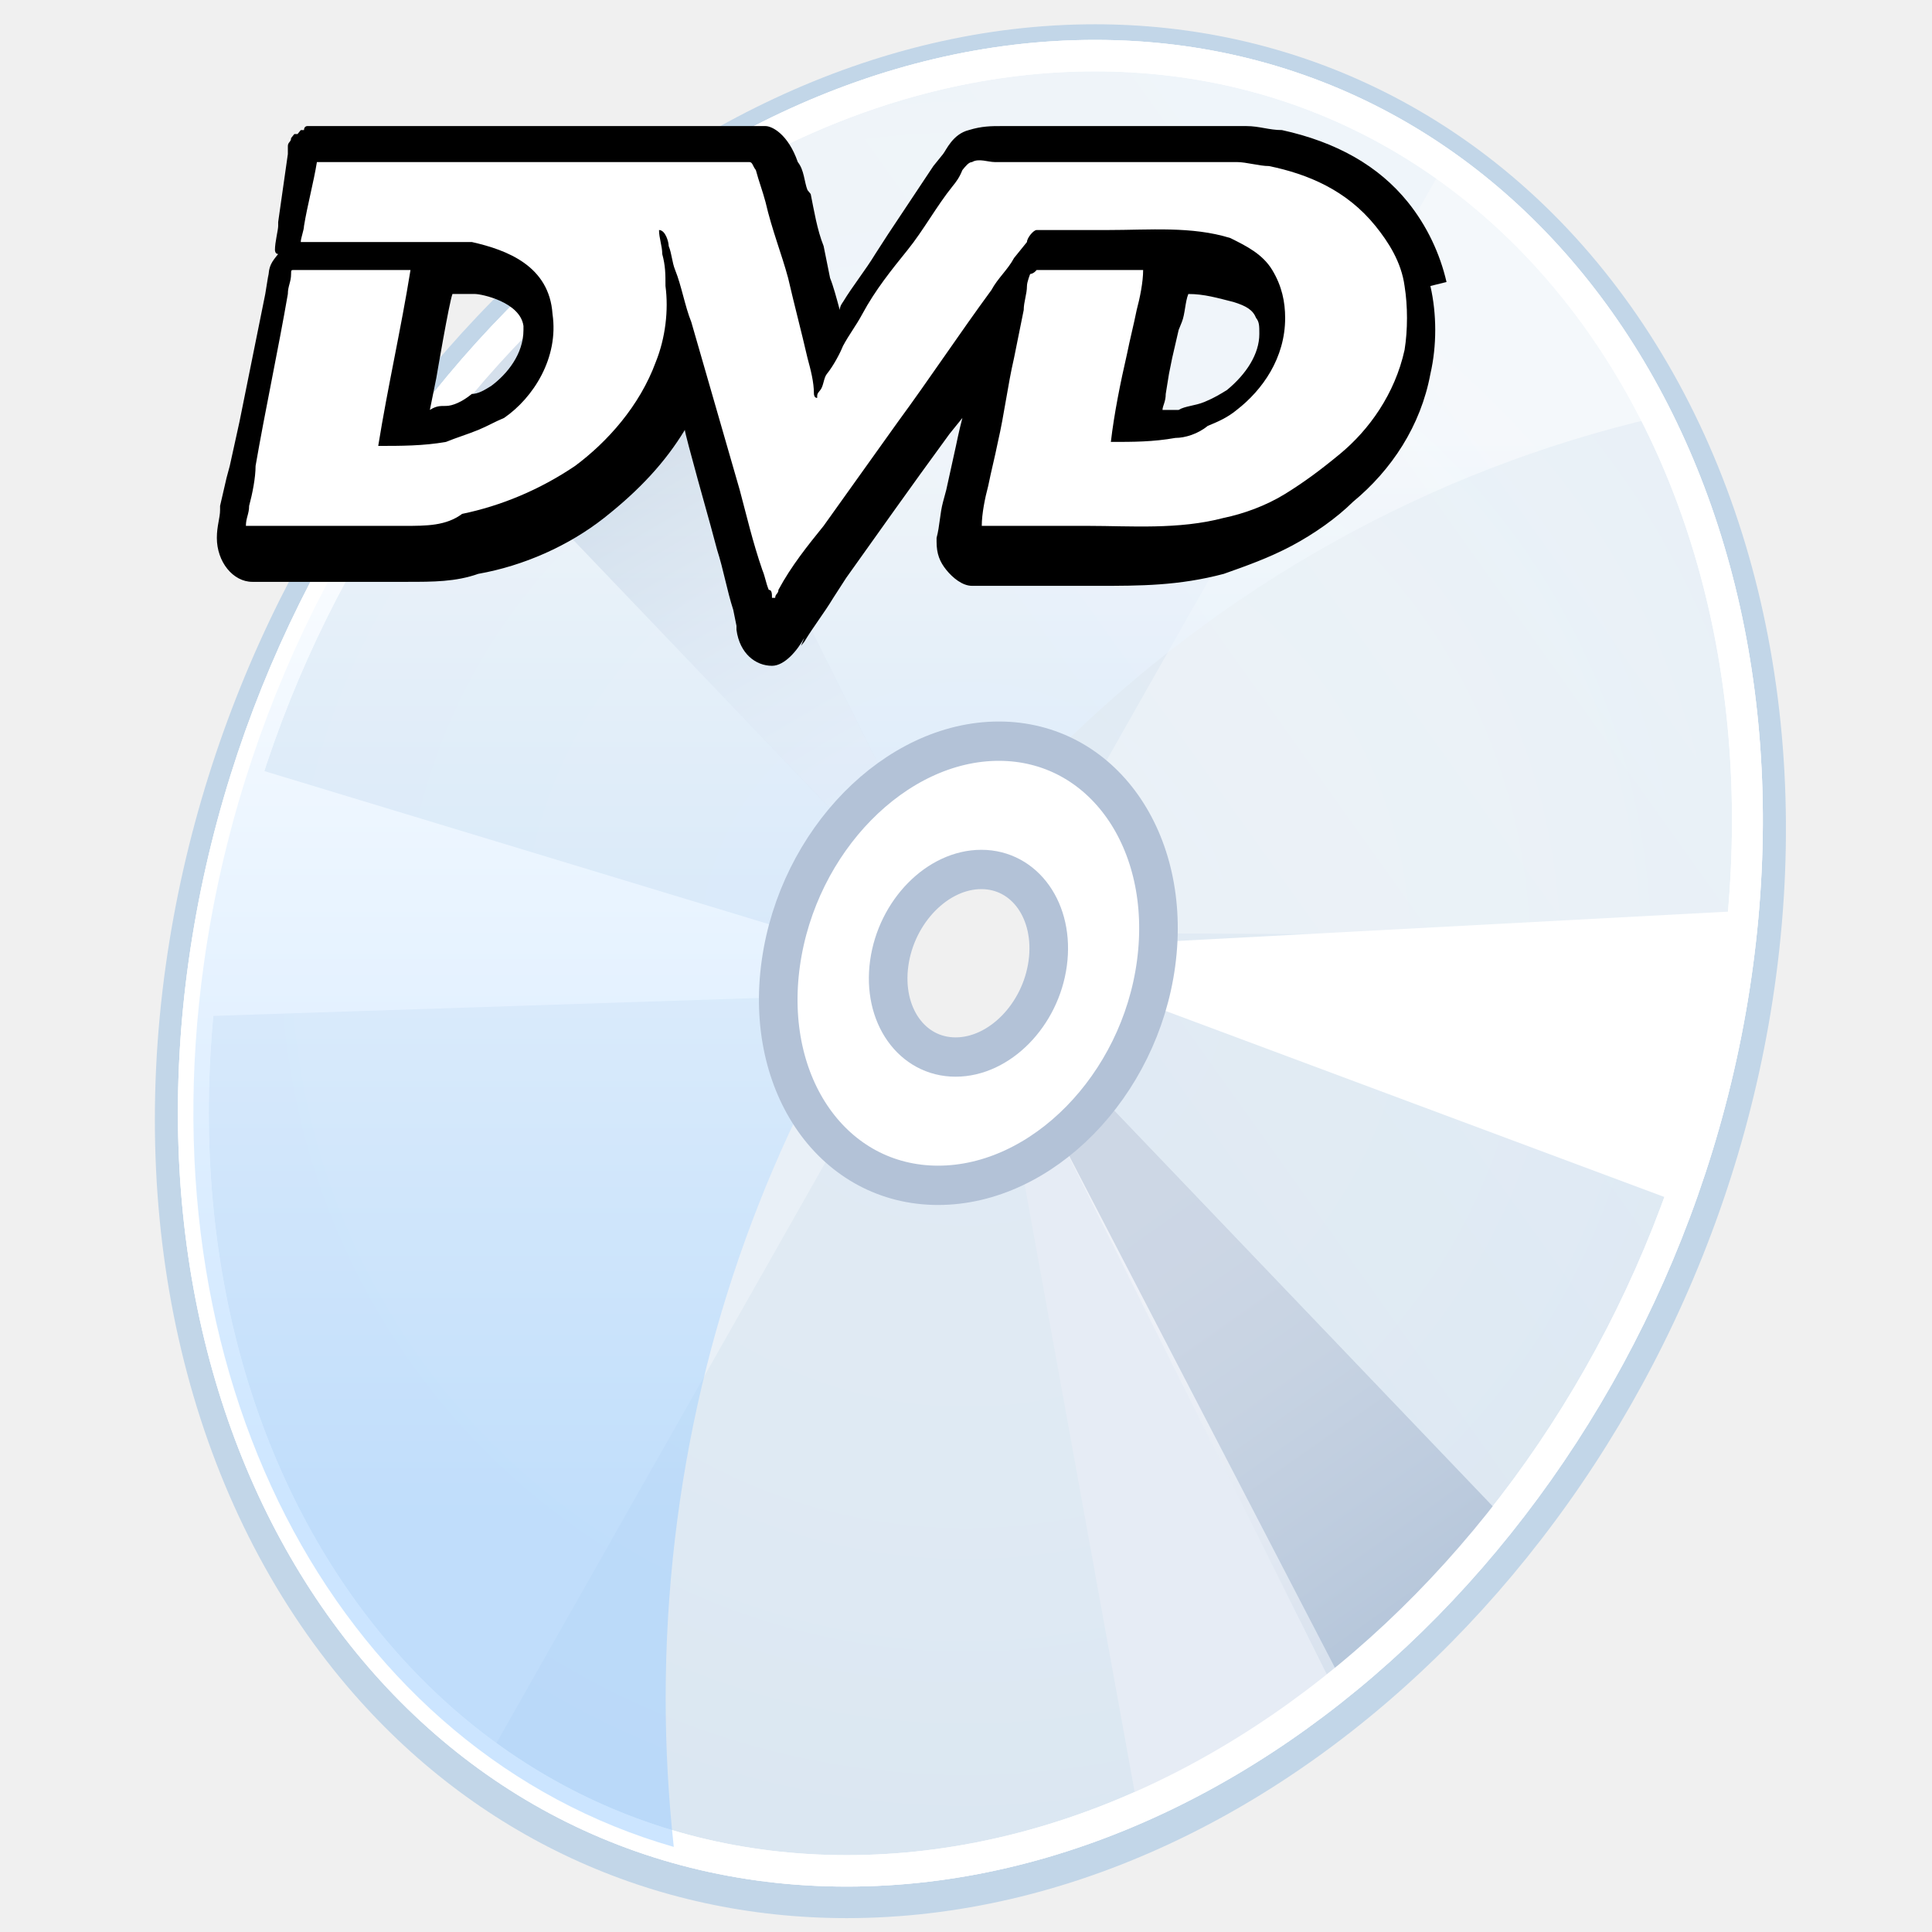
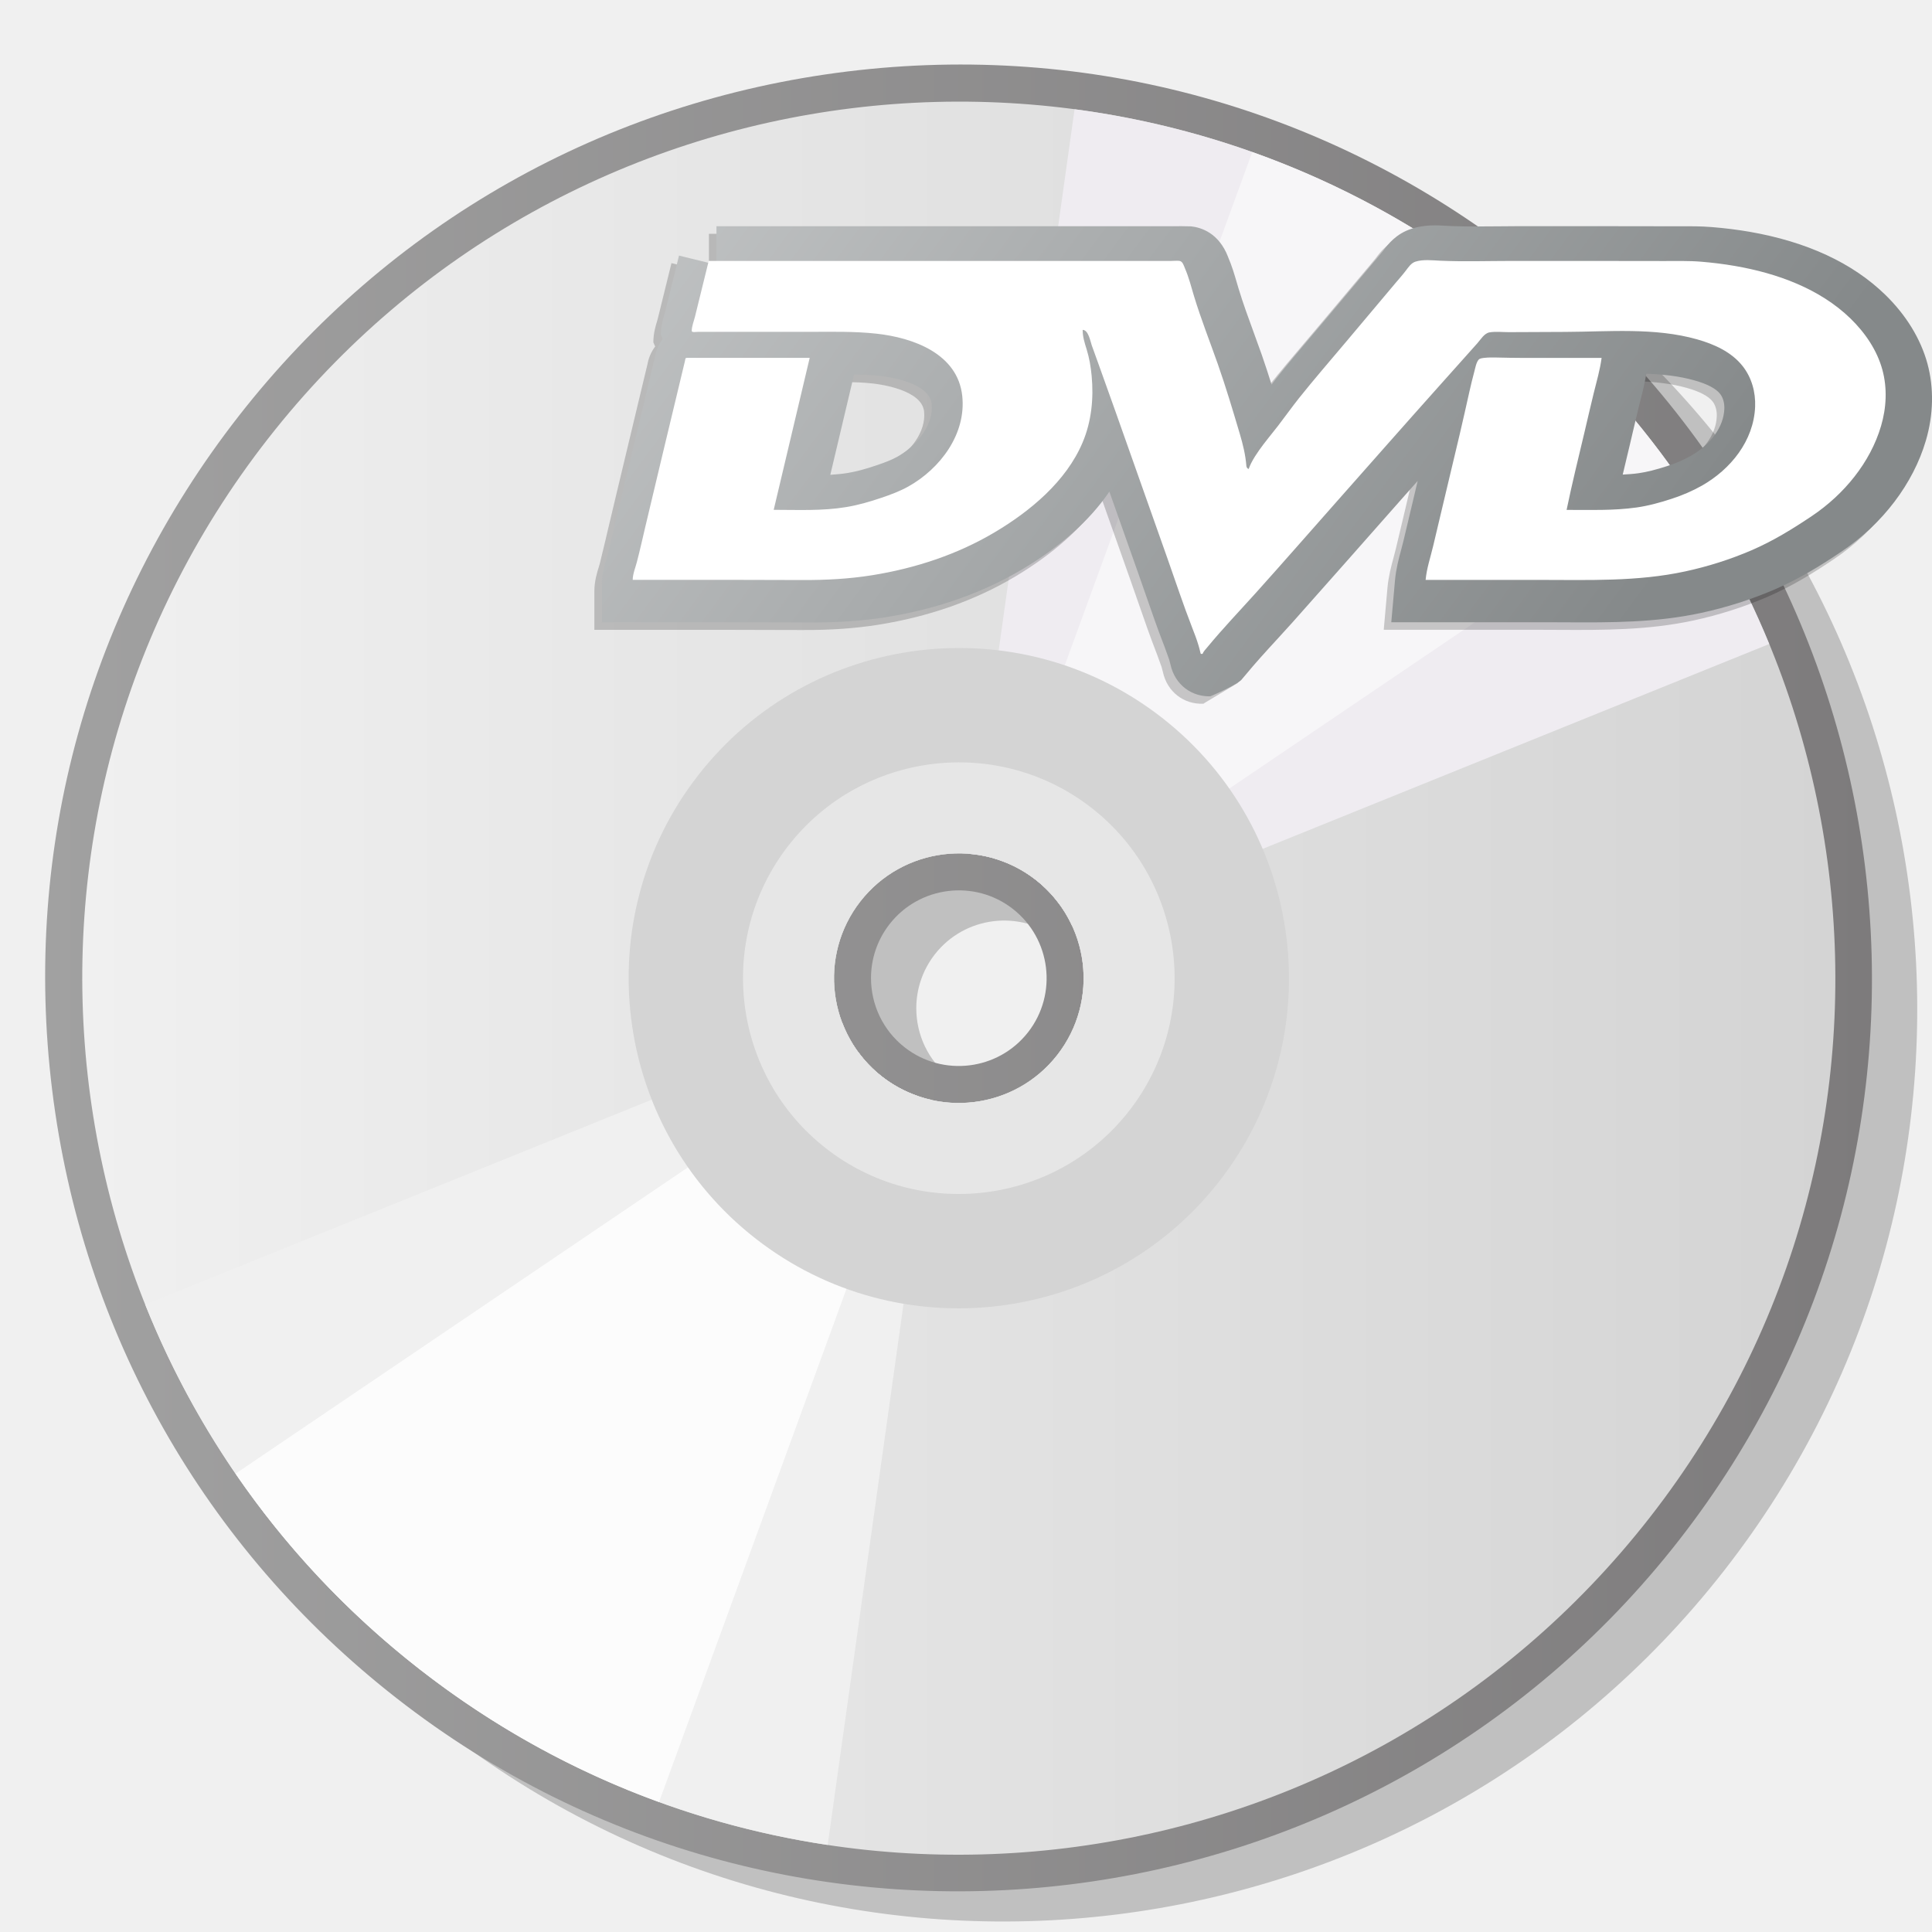
- <svg xmlns="http://www.w3.org/2000/svg" width="48pt" height="48pt" viewBox="0 0 211.043 240.875" style="overflow:visible;enable-background:new 0 0 211.043 240.875" xml:space="preserve" id="svg182">
-   <defs id="defs270" />
-   <g id="Layer_1" style="stroke:#000000;" transform="matrix(0.962348,0,0,0.980252,4.54071,3.02704)">
-     <path style="fill:#C2D6E8;stroke:none;" d="M1.253,119.732c-5.032,35.218,3.563,68.651,23.579,91.731    c16.449,18.968,39.41,29.412,64.65,29.412c57.424,0,111.432-53.727,120.394-119.766c4.802-35.375-4.009-68.902-24.17-91.984    C169.301,10.344,146.549,0,121.641,0C64.69,0,10.686,53.712,1.253,119.732z M109.497,97.194c4.36,0,8.178,1.735,11.037,5.017    c3.736,4.29,5.336,10.684,4.387,17.541c-1.826,13.196-12.274,23.931-23.291,23.931c-4.38,0-8.207-1.74-11.069-5.031    c-3.728-4.286-5.314-10.672-4.355-17.521C88.054,107.933,98.503,97.194,109.497,97.194z" id="path184" />
-     <linearGradient id="XMLID_1_" gradientUnits="userSpaceOnUse" x1="-91.489" y1="415.959" x2="14.592" y2="492.985" gradientTransform="matrix(1 0 0 -1 191.5186 539.5186)">
-       <stop offset="0" style="stop-color:#C2D6E8" id="stop186" />
-       <stop offset="1" style="stop-color:#CCDEED" id="stop187" />
+ <svg xmlns="http://www.w3.org/2000/svg" width="48pt" height="48pt" viewBox="0 0 256 256" overflow="visible" enable-background="new 0 0 256 256" xml:space="preserve" id="svg153">
+   <defs id="defs189" />
+   <g id="Layer_1" stroke="#000000">
+     <path opacity="0.2" stroke="none" d="M118.256,13.475c-32.09,3.951-60.721,20.163-80.619,45.648    C17.74,84.608,8.958,116.315,12.908,148.405c3.951,32.091,20.162,60.721,45.646,80.618    c52.61,41.075,128.828,31.692,169.903-20.916c41.074-52.61,31.69-128.829-20.919-169.904    C182.054,18.306,150.347,9.524,118.256,13.475z M121.412,133.602c0-2.504,0.803-5.027,2.46-7.15    c3.951-5.06,11.28-5.963,16.339-2.014c5.059,3.95,5.962,11.282,2.011,16.341c-3.949,5.058-11.278,5.959-16.338,2.009    C122.948,140.496,121.412,137.066,121.412,133.602z" id="path155" />
+     <linearGradient id="XMLID_1_" gradientUnits="userSpaceOnUse" x1="6.021" y1="129.577" x2="247.999" y2="129.577">
+       <stop offset="0" style="stop-color:#A1A1A1" id="stop157" />
+       <stop offset="1" style="stop-color:#7D7B7C" id="stop158" />
    </linearGradient>
-     <path style="fill:url(#XMLID_1_);stroke:#FFFFFF;stroke-width:4;" d="M121.641,3.987c-54.646,0-106.329,51.684-115.438,115.438    c-9.108,63.753,28.178,115.438,83.279,115.438c55.103,0,106.786-51.685,115.438-115.438C213.575,55.67,176.29,3.987,121.641,3.987     M101.629,147.668c-13.44,0-22.563-12.645-20.377-28.246c2.187-15.598,14.831-28.244,28.244-28.244    c13.414,0,22.536,12.646,20.377,28.244C127.714,135.025,115.069,147.668,101.629,147.668z" id="path191" />
-     <radialGradient id="XMLID_2_" cx="-86.579" cy="421.302" r="197.001" fx="-86.579" fy="421.302" gradientTransform="matrix(1 0 0 -1 191.5186 539.5186)" gradientUnits="userSpaceOnUse">
-       <stop offset="0" style="stop-color:#FFFFFF" id="stop193" />
-       <stop offset="0.351" style="stop-color:#FCFDFE" id="stop194" />
-       <stop offset="0.59" style="stop-color:#F3F7FB" id="stop195" />
-       <stop offset="0.795" style="stop-color:#E4EEF5" id="stop196" />
-       <stop offset="0.981" style="stop-color:#CFE0EE" id="stop197" />
-       <stop offset="1" style="stop-color:#CCDEED" id="stop198" />
-     </radialGradient>
-     <path style="opacity:0.5;fill:url(#XMLID_2_);stroke:#FFFFFF;stroke-width:4;" d="M121.641,3.987    c-54.646,0-106.329,51.684-115.438,115.438c-9.108,63.753,28.178,115.438,83.279,115.438c55.103,0,106.786-51.685,115.438-115.438    C213.575,55.67,176.29,3.987,121.641,3.987 M101.629,147.668c-13.44,0-22.563-12.645-20.377-28.246    c2.187-15.598,14.831-28.244,28.244-28.244c13.414,0,22.536,12.646,20.377,28.244    C127.714,135.025,115.069,147.668,101.629,147.668z" id="path210" />
-     <path style="opacity:0.5;fill:#B3C2D7;stroke:none;" d="M37.927,49.028l21.622-21.959L94.347,95.65l-5.068,6.081L37.927,49.028z" id="path211" />
-     <g id="g212">
-       <linearGradient id="XMLID_3_" gradientUnits="userSpaceOnUse" x1="-104.103" y1="434.582" x2="-132.82" y2="484.245" gradientTransform="matrix(1 0 0 -1 191.5186 539.5186)">
-         <stop offset="0" style="stop-color:#FFFFFF" id="stop214" />
-         <stop offset="0.162" style="stop-color:#FAFBFD" id="stop215" />
-         <stop offset="0.359" style="stop-color:#EBF1F6" id="stop216" />
-         <stop offset="0.574" style="stop-color:#D2DFEB" id="stop217" />
-         <stop offset="0.8" style="stop-color:#B1C7DC" id="stop218" />
-         <stop offset="1" style="stop-color:#8CADCB" id="stop219" />
+     <path fill="url(#XMLID_1_)" stroke="none" d="M112.256,9.475c-32.09,3.951-60.721,20.163-80.619,45.648    C11.74,80.608,2.958,112.315,6.908,144.405c3.951,32.091,20.162,60.721,45.646,80.618c52.61,41.075,128.828,31.692,169.903-20.916    c41.074-52.61,31.69-128.829-20.919-169.904C176.054,14.306,144.347,5.524,112.256,9.475z M115.412,129.602    c0-2.504,0.803-5.027,2.46-7.15c3.951-5.06,11.28-5.963,16.339-2.014c5.059,3.95,5.962,11.282,2.011,16.341    c-3.949,5.058-11.278,5.959-16.338,2.009C116.948,136.496,115.412,133.066,115.412,129.602z" id="path162" />
+     <linearGradient id="XMLID_2_" gradientUnits="userSpaceOnUse" x1="10.942" y1="129.613" x2="243.151" y2="129.613">
+       <stop offset="0" style="stop-color:#F0F0F0" id="stop164" />
+       <stop offset="1" style="stop-color:#D4D4D4" id="stop165" />
+     </linearGradient>
+     <path fill="url(#XMLID_2_)" stroke="none" d="M35.503,58.141C-3.971,108.7,5.015,181.685,55.573,221.158    c50.56,39.475,123.545,30.489,163.02-20.069c39.474-50.561,30.487-123.545-20.072-163.02    C147.962-1.405,74.978,7.582,35.503,58.141z M140.088,139.797c-5.614,7.19-16.032,8.471-23.222,2.857    c-7.19-5.614-8.473-16.03-2.859-23.221c5.613-7.19,16.031-8.475,23.222-2.861C144.418,122.186,145.702,132.606,140.088,139.797z" id="path169" />
+     <path fill="#EFECF1" stroke="none" d="M198.521,38.069c-16.902-13.197-36.312-20.969-56.136-23.591l-5.938,42.36l-7.897,56.318    c3.063,0.274,6.081,1.389,8.679,3.417c2.15,1.679,3.761,3.793,4.828,6.117l51.868-20.976l40.509-16.38    C227.022,67.314,214.976,50.916,198.521,38.069z" id="path170" />
+     <path opacity="0.5" fill="#FFFFFF" stroke="none" adobe-blending-mode="overlay" d="M222.84,63.896    c-6.567-9.566-14.687-18.307-24.319-25.827c-10.115-7.898-21.13-13.851-32.593-17.923c-9.541,26.121-18.214,49.866-18.214,49.866    s-7.361,20.153-15.98,43.75c1.938,0.571,3.808,1.494,5.495,2.811c1.203,0.94,2.228,2.025,3.095,3.196    C165.126,102.975,199.999,79.362,222.84,63.896z" id="path171" />
+     <path fill="#F0F0F0" stroke="none" d="M123.511,145.755c-2.351-0.512-4.626-1.525-6.645-3.101    c-2.466-1.926-4.219-4.422-5.255-7.152l-53.463,21.621l-38.906,15.733c7.371,18.427,19.562,35.209,36.331,48.302    c16.323,12.744,34.985,20.431,54.101,23.304L115.626,202L123.511,145.755z" id="path172" />
+     <path opacity="0.82" fill="#FFFFFF" stroke="none" d="M116.866,142.654c-1.225-0.956-2.263-2.06-3.14-3.254    c-21.1,14.288-39.265,26.588-39.265,26.588s-20.502,13.882-43.248,29.283c6.574,9.59,14.707,18.35,24.359,25.887    c9.868,7.704,20.594,13.555,31.754,17.618c9.647-26.411,24.077-65.919,34.182-93.586    C119.875,144.612,118.305,143.777,116.866,142.654z" id="path173" />
+     <path fill="#D4D4D4" stroke="none" d="M92.549,102.68c-14.85,19.021-11.457,46.581,7.563,61.431    c19.023,14.852,46.583,11.459,61.433-7.562c14.853-19.022,11.459-46.582-7.563-61.435    C134.961,80.265,107.401,83.658,92.549,102.68z M140.088,139.797c-5.614,7.19-16.032,8.471-23.222,2.857    c-7.19-5.614-8.473-16.03-2.859-23.221c5.613-7.19,16.031-8.475,23.222-2.861C144.418,122.186,145.702,132.606,140.088,139.797z" id="path174" />
+     <path fill="#E6E6E6" stroke="none" d="M104.499,112.01c-9.708,12.433-7.489,30.445,4.943,40.152    c12.435,9.708,30.447,7.491,40.154-4.942c9.708-12.435,7.491-30.446-4.944-40.155C132.219,97.358,114.207,99.576,104.499,112.01z     M140.088,139.797c-5.614,7.19-16.032,8.471-23.222,2.857c-7.19-5.614-8.473-16.03-2.859-23.221    c5.613-7.19,16.031-8.475,23.222-2.861C144.418,122.186,145.702,132.606,140.088,139.797z" id="path175" />
+   </g>
+   <g id="Layer_2" stroke="#000000">
+     <path opacity="0.5" fill="none" stroke="none" adobe-blending-mode="overlay" d="M256,256H0V0h256V256z" id="path177" />
+     <path opacity="0.2" stroke="none" d="M254.395,49.174c-0.894-3.275-2.824-6.429-5.59-9.119    c-4.339-4.217-10.386-7.022-17.986-8.342c-1.576-0.27-3.254-0.483-4.984-0.621c-1.486-0.122-2.894-0.114-4.254-0.11l-1.1,0.003    l-10.082-0.015H200.33l-2.942,0.022c-2.177,0.022-4.237,0.043-6.273-0.044l-0.483-0.027c-1.187-0.075-2.815-0.17-4.56,0.376    l-0.008,0.008c-2.091,0.653-3.192,2.132-3.727,2.843c0,0-0.079,0.102-0.079,0.105l-0.81,0.978l-0.421,0.496l-6.499,7.728    l-1.784,2.108c-1.523,1.793-3.098,3.646-4.615,5.553c0,0-0.344,0.446-0.64,0.836c-0.414-1.306-0.833-2.615-1.292-3.925    l-1.037-2.875c-0.745-2.035-1.448-3.957-2.037-5.899l-0.237-0.802c-0.304-1.037-0.646-2.215-1.167-3.417l0.021,0.046l-0.021-0.058    c-1.234-3.183-3.595-3.889-4.897-4.028l-1.509-0.027l-0.174,0.01c-0.01,0-61.204,0-61.204,0s0,2.225,0,4.598    c-0.341,0-0.683,0-1.024,0l-0.003-0.01c-0.021,0.084-0.042,0.168-0.062,0.253c-2.069-0.508-3.873-0.952-3.873-0.952l-1.821,7.39    l-0.083,0.291c-0.198,0.651-0.496,1.635-0.496,2.816c0,0,0.182,0.415,0.242,0.551c-0.539,0.712-0.913,1.569-1.052,2.54    l0.061-0.318l-0.521,2.161l-3.537,14.787l-1.185,4.984l-0.358,1.525l-0.76,3.145l-0.125,0.41c-0.23,0.748-0.581,1.878-0.581,3.201    v5.108h17.659l8.595,0.022l1.338,0.002c3.726,0.016,7.019-0.216,10.069-0.705c6.686-1.068,12.746-3.202,18.02-6.332    c5.097-3.03,8.964-6.483,11.559-10.301c0.067,0.184,3.853,10.893,3.853,10.893l0.969,2.774c0.765,2.202,1.552,4.479,2.425,6.723    l0.049,0.122l0.632,1.75l0.163,0.627c0.562,2.617,2.738,4.313,5.353,4.217l4.513-2.713c1.37-1.666,2.832-3.265,4.384-4.953    c0,0,1.941-2.137,1.944-2.137l6.988-7.881l3.689-4.178l4.196-4.75c0,0,0.698-0.783,1.694-1.906    c-0.367,1.557-0.717,3.034-0.717,3.034l-1.164,4.898l-0.299,1.161c-0.324,1.193-0.684,2.544-0.823,4.063l-0.493,5.564h20.688    l2.541,0.01c5.795,0.029,11.786,0.059,17.833-1.248c3.346-0.724,6.618-1.768,9.719-3.098c3.438-1.479,6.427-3.376,8.896-5.043    c5.429-3.646,9.492-9.001,11.158-14.69C255.202,55.936,255.271,52.402,254.395,49.174z M117.892,61.523    c-0.748,0.42-1.629,0.754-2.726,1.125c-1.521,0.518-2.745,0.844-3.851,1.025c-0.738,0.122-1.509,0.188-2.294,0.239    c0.412-1.737,0.882-3.727,0.882-3.727s2.047-8.662,2.265-9.566c1.163,0.024,2.309,0.068,3.417,0.187    c1.092,0.119,6.557,0.854,6.863,3.717c0.017,0.165,0.024,0.33,0.024,0.499C122.473,57.725,120.164,60.255,117.892,61.523z     M216.149,63.699c-0.69,0.101-1.409,0.146-2.129,0.188c0.132-0.562,0.261-1.127,0.397-1.679l0.541-2.264l0.401-1.717l0.789-3.322    l0.269-1.075c0.262-1,0.523-2.13,0.73-3.311c2.231,0.082,4.37,0.317,6.366,0.881c1.708,0.481,2.854,1.083,3.406,1.787    c0.369,0.466,0.565,1.114,0.565,1.84c0,0.054,0,0.109-0.003,0.165c-0.095,2.372-1.775,4.705-4.488,6.239    c-0.892,0.506-1.915,0.948-3.04,1.314C218.479,63.232,217.195,63.553,216.149,63.699z M159.676,93.252    c-0.08,0.006-0.156-0.006-0.235-0.002l-0.051,0.012L159.676,93.252z" id="path178" />
+     <g id="g179">
+       <linearGradient id="XMLID_3_" gradientUnits="userSpaceOnUse" x1="-150.195" y1="610.84" x2="-16.3" y2="511.731" gradientTransform="matrix(1 0 0 -1 224.5 604.5)">
+         <stop offset="0" style="stop-color:#CDCFD0" id="stop181" />
+         <stop offset="1" style="stop-color:#85898A" id="stop182" />
      </linearGradient>
-       <path style="opacity:0.5;fill:url(#XMLID_3_);stroke:none;" d="M37.927,49.028l21.622-21.959L94.347,95.65l-5.068,6.081     L37.927,49.028z" id="path231" />
+       <path fill="url(#XMLID_3_)" stroke="none" d="M187.063,30.305c-2.091,0.653-3.192,2.132-3.727,2.843c0,0-0.079,0.102-0.079,0.105     l-0.81,0.978l-0.421,0.496l-6.499,7.728l-1.784,2.108c-1.523,1.793-3.098,3.646-4.615,5.553c0,0-0.344,0.446-0.64,0.836     c-0.414-1.306-0.833-2.615-1.292-3.925l-1.037-2.875c-0.745-2.035-1.448-3.957-2.037-5.899l-0.237-0.802     c-0.304-1.037-0.646-2.215-1.167-3.417l0.021,0.046l-0.021-0.058c-1.234-3.183-3.595-3.889-4.897-4.028l-1.509-0.027l-0.174,0.01     c-0.01,0-61.204,0-61.204,0s0,2.554,0,5.108c-2.482-0.609-4.961-1.219-4.961-1.219l-1.821,7.39l-0.083,0.291     c-0.198,0.651-0.496,1.635-0.496,2.816c0,0,0.182,0.415,0.242,0.551c-0.539,0.712-0.913,1.569-1.052,2.54l0.061-0.318     l-0.521,2.161l-3.537,14.787l-1.185,4.984l-0.358,1.525l-0.76,3.145l-0.125,0.41c-0.23,0.748-0.581,1.878-0.581,3.201v5.108     h17.659l8.595,0.022l1.338,0.002c3.726,0.016,7.019-0.216,10.069-0.705c6.686-1.068,12.746-3.202,18.02-6.332     c5.097-3.03,8.964-6.483,11.559-10.301c0.067,0.184,3.853,10.893,3.853,10.893l0.969,2.774c0.765,2.202,1.552,4.479,2.425,6.723     l0.049,0.122l0.632,1.75l0.163,0.627c0.578,2.697,2.867,4.432,5.588,4.219l-0.286,0.01c0,0,3.832-1.619,4.237-2.344l0.326-0.381     c1.37-1.666,2.832-3.265,4.384-4.953c0,0,1.941-2.137,1.944-2.137l6.988-7.881l3.689-4.178l4.196-4.75     c0,0,0.698-0.783,1.694-1.906c-0.367,1.556-0.717,3.034-0.717,3.034l-1.164,4.898l-0.299,1.161     c-0.324,1.193-0.684,2.544-0.823,4.063l-0.493,5.564h20.688l2.541,0.01c5.795,0.029,11.786,0.059,17.833-1.248     c3.346-0.724,6.618-1.768,9.719-3.098c3.438-1.479,6.427-3.376,8.896-5.043c5.429-3.646,9.492-9.001,11.158-14.69     c1.014-3.448,1.082-6.981,0.206-10.21c-0.894-3.275-2.824-6.429-5.59-9.119c-4.339-4.217-10.386-7.022-17.986-8.342     c-1.576-0.27-3.254-0.483-4.984-0.621c-1.486-0.122-2.894-0.114-4.254-0.11l-1.1,0.003l-10.082-0.015H201.33l-2.942,0.022     c-2.177,0.022-4.237,0.043-6.273-0.044l-0.483-0.027c-1.187-0.075-2.815-0.17-4.56,0.376L187.063,30.305z M98.784,53.048     c0,0,1.73,0,3.068,0c-0.418,1.775-3.278,13.854-3.278,13.854s-0.932,4.021-1.238,5.343c-0.09,0-3.122,0-6.005,0     c0.094-0.398,0.188-0.803,0.188-0.803l1.189-4.987c0,0,2.333-9.761,3.207-13.407C97.303,53.048,98.784,53.048,98.784,53.048z      M110.904,59.187c0,0,2.047-8.662,2.265-9.566c1.163,0.024,2.309,0.068,3.417,0.187c1.092,0.119,6.557,0.854,6.863,3.717     c0.017,0.165,0.024,0.33,0.024,0.499c0,2.702-2.309,5.232-4.581,6.5c-0.748,0.42-1.629,0.755-2.726,1.126     c-1.521,0.517-2.745,0.843-3.851,1.024c-0.738,0.123-1.509,0.189-2.294,0.24C110.433,61.176,110.904,59.187,110.904,59.187z      M135.803,40.196c0,0,2.537,0,3.575,0c0,1.345,0,4.031,0,4.031c0,1.668,0.407,2.989,0.748,4.089     c0.227,0.724,0.374,1.514,0.462,2.487c0.055,0.537,0.078,1.067,0.078,1.58c0,1.767-0.295,3.362-0.887,4.766     c-1.409,3.344-4.717,6.63-9.566,9.512c-2.294,1.365-4.82,2.467-7.516,3.348c0.397-0.188,0.787-0.345,1.187-0.569     c6.088-3.411,9.807-9.335,9.807-15.425c0-0.523-0.028-1.051-0.081-1.576c-0.657-6.133-5.296-10.561-12.624-12.242     C127.835,40.196,135.803,40.196,135.803,40.196z M172.043,63.106l1.415-1.838l0.945-1.2l1.187-1.575l1.533-2.017     c1.416-1.775,2.936-3.567,4.408-5.301l1.818-2.148l6.489-7.721l0.367-0.425c0,0,0.315-0.388,0.626-0.764     c0.058,0.001,0.823,0.048,0.823,0.048c1.306,0.056,2.604,0.072,3.89,0.072c-1.255,0.708-2.048,1.696-2.458,2.214     c0,0-0.113,0.139-0.12,0.149c-0.03,0.034-5.147,5.754-5.147,5.754l-9.336,10.523l-4.188,4.737l-3.707,4.203l-6.913,7.797     c0,0-1.118,1.224-1.561,1.714c-0.215-0.619-0.433-1.223-0.65-1.856l-0.993-2.84l-6.817-19.265l-1.483-4.156     c0,0-1.599-4.456-1.649-4.594c-0.01-0.038-0.03-0.112-0.03-0.112c-0.633-2.221-1.643-3.527-2.703-4.309c3.022,0,5.087,0,6.247,0     c0.01,0.041,0.302,1.027,0.302,1.027c0.671,2.215,1.456,4.362,2.218,6.44l0.996,2.758c1.041,2.946,1.955,6.033,2.84,9.018     c0.307,1.036,0.603,2.137,0.683,3.196c0.212,2.868,2.582,5.118,5.401,5.118l3.455-0.377l1.441-3.203     c0.143-0.29,0.357-0.626,0.67-1.069h-0.003L172.043,63.106z M197.062,69.133l2.354-9.896l0.918-3.999l0.382-1.7     c0,0,0.053-0.219,0.124-0.519c0.886,0.013,2.048,0.028,2.048,0.028s2.092,0,3.962,0c-0.218,0.922-0.438,1.854-0.438,1.854     l-0.396,1.688l-0.532,2.24c-0.641,2.671-1.3,5.436-1.874,8.211c0,0-0.789,3.874-1.061,5.2c-1.709,0-3.182,0-6.22,0     c0.339-1.442,0.733-3.11,0.733-3.11V69.133z M215.418,61.208l0.541-2.264l0.401-1.717l0.789-3.322l0.269-1.075     c0.262-1,0.523-2.13,0.73-3.311c2.231,0.082,4.37,0.317,6.366,0.881c1.708,0.481,2.854,1.083,3.406,1.787     c0.369,0.466,0.565,1.114,0.565,1.84c0,0.054,0,0.109-0.003,0.165c-0.095,2.372-1.775,4.705-4.488,6.238     c-0.892,0.507-1.915,0.949-3.04,1.315c-1.477,0.485-2.76,0.807-3.806,0.953c-0.69,0.101-1.409,0.146-2.129,0.188     C215.152,62.327,215.281,61.761,215.418,61.208z M229.028,69.326c5.811-3.287,9.422-8.79,9.667-14.718     c0.003-0.19,0.01-0.383,0.01-0.577c0-3.02-0.969-5.9-2.757-8.168c-1.946-2.469-4.774-4.199-8.648-5.294     c-0.401-0.112-0.789-0.181-1.187-0.272c1.381,0.116,2.709,0.279,3.951,0.496c5.528,0.959,9.771,2.843,12.603,5.597     c1.463,1.415,2.445,2.962,2.857,4.472c0.165,0.621,0.251,1.284,0.251,1.969c0,0.871-0.137,1.772-0.404,2.687     c-1.007,3.438-3.578,6.75-7.054,9.086c-2.077,1.399-4.566,2.986-7.229,4.132c-1.132,0.486-2.302,0.907-3.482,1.296     C228.082,69.8,228.578,69.58,229.028,69.326z" id="path186" />
+       <path fill="#FFFFFF" stroke="none" d="M93.911,34.577c13.623,0,27.247,0,40.869,0c6.785,0,13.562,0,20.343,0     c0.381,0,0.758-0.05,1.139-0.01c0.453,0.047,0.588,0.615,0.749,0.986c0.513,1.183,0.83,2.443,1.199,3.676     c0.922,3.033,2.093,5.999,3.149,8.989c1.074,3.057,1.996,6.153,2.918,9.258c0.419,1.413,0.762,2.806,0.874,4.274     c0.014,0.186,0.178,0.385,0.306,0.385c0.093-0.266,0.208-0.524,0.333-0.774c0.304-0.6,0.675-1.169,1.064-1.722     c0.779-1.102,1.653-2.129,2.483-3.202c0.929-1.209,1.815-2.453,2.764-3.654c2.047-2.567,4.204-5.042,6.315-7.556     c2.167-2.575,4.33-5.148,6.495-7.723c0.47-0.554,0.955-1.098,1.394-1.678c0.344-0.449,0.691-0.981,1.259-1.159     c1.027-0.322,2.234-0.168,3.292-0.121c3.136,0.139,6.298,0.029,9.44,0.029c3.354,0,6.71,0,10.068,0     c3.356,0,6.714,0.002,10.07,0.013c1.648,0.005,3.308-0.047,4.953,0.087c1.518,0.126,3.027,0.31,4.527,0.57     c5.533,0.96,11.194,2.988,15.293,6.966c1.924,1.875,3.509,4.182,4.22,6.794c0.663,2.442,0.534,5.023-0.177,7.436     c-1.429,4.87-4.941,9.085-9.106,11.892c-2.588,1.741-5.189,3.347-8.063,4.584c-2.827,1.215-5.772,2.149-8.781,2.797     c-6.342,1.375-12.844,1.126-19.295,1.126c-5.033,0-10.068,0-15.103,0c0.136-1.523,0.653-3.018,1.003-4.504     c0.385-1.629,0.772-3.263,1.16-4.892c0.782-3.299,1.568-6.601,2.354-9.899c0.445-1.881,0.86-3.764,1.285-5.652     c0.203-0.898,0.415-1.789,0.656-2.676c0.129-0.476,0.238-1.163,0.561-1.554c0.164-0.194,0.549-0.218,0.775-0.245     c0.512-0.06,1.031-0.055,1.544-0.046c1.207,0.026,2.412,0.054,3.619,0.054c3.448,0,6.906,0,10.362,0     c-0.212,1.612-0.681,3.174-1.065,4.752c-0.415,1.687-0.799,3.384-1.2,5.077c-0.813,3.428-1.66,6.855-2.374,10.308     c3.098,0,6.186,0.111,9.25-0.316c1.561-0.219,3.19-0.663,4.688-1.16c1.375-0.448,2.708-1.016,3.966-1.724     c3.826-2.166,6.893-5.934,7.077-10.478c0.074-1.925-0.452-3.853-1.656-5.376c-1.482-1.882-3.774-2.903-6.025-3.542     c-5.636-1.595-11.716-1.01-17.5-0.988c-1.677,0.007-3.353,0.013-5.033,0.023c-0.803,0.002-1.612,0.009-2.418,0.01     c-0.826,0.002-1.748-0.108-2.562,0.029c-0.689,0.114-1.165,0.938-1.601,1.428c-0.589,0.658-1.177,1.316-1.765,1.978     c-1.133,1.269-2.265,2.537-3.397,3.802c-4.526,5.06-9.008,10.157-13.511,15.242c-3.551,4.007-7.069,8.046-10.651,12.027     c-2.165,2.407-4.417,4.757-6.478,7.257c-0.197,0.245-0.489,0.525-0.605,0.826c-0.003,0.014-0.007,0.023-0.007,0.038     c-0.225,0-0.248,0.068-0.299-0.183c-0.078-0.357-0.174-0.712-0.283-1.059c-0.227-0.755-0.516-1.491-0.802-2.228     c-1.201-3.083-2.234-6.236-3.34-9.352c-2.271-6.422-4.542-12.844-6.814-19.265c-0.701-1.983-1.418-3.958-2.122-5.934     c-0.347-0.958-0.687-1.916-1.034-2.87c-0.18-0.513-0.441-2.037-1.203-2.037c0,0.903,0.255,1.71,0.527,2.573     c0.356,1.16,0.554,2.317,0.666,3.526c0.279,2.98-0.021,6.028-1.193,8.806c-2.174,5.162-6.948,9.122-11.661,11.918     c-4.96,2.949-10.533,4.771-16.215,5.683c-3.069,0.493-6.14,0.653-9.245,0.64c-3.319-0.01-6.634-0.025-9.95-0.025     c-3.376,0-6.747,0-10.12,0c-0.81,0-1.619,0-2.428,0c0-0.758,0.346-1.58,0.538-2.314c0.418-1.584,0.769-3.189,1.146-4.781     c1.571-6.586,3.131-13.176,4.723-19.757c0.175-0.724,0.347-1.445,0.52-2.166c0.065-0.265-0.006-0.395,0.3-0.395     c0.204,0,0.405,0,0.608,0c0.405,0,0.81,0,1.216,0c1.624,0,3.248,0,4.868,0c3.178,0,6.354,0,9.532,0     c-1.592,6.71-3.179,13.426-4.77,20.136c3.207,0,6.443,0.163,9.604-0.364c1.584-0.26,3.141-0.711,4.657-1.228     c1.235-0.418,2.442-0.864,3.578-1.499c4.227-2.365,7.686-6.952,7.145-12.001c-0.6-5.616-6.536-7.729-11.392-8.253     c-2.938-0.319-5.901-0.241-8.851-0.238c-3.374,0.01-6.745,0-10.117,0c-1.287,0-2.574,0-3.859,0c-0.272,0-0.543,0-0.813,0     c-0.22,0-0.813,0.116-0.813-0.129c0-0.605,0.286-1.296,0.431-1.884c0.607-2.465,1.216-4.928,1.821-7.393" id="path187" />
    </g>
-     <path style="fill:#FFFFFF;stroke:none;" d="M109.186,91.18c-13.37,0-26.017,12.646-28.245,28.244    c-2.229,15.601,6.896,28.247,20.377,28.247s26.127-12.646,28.245-28.247C131.679,103.826,122.557,91.18,109.186,91.18     M103.589,131.355c-5.68,0-9.532-5.342-8.604-11.931c0.929-6.587,6.269-11.927,11.93-11.927c5.66,0,9.514,5.34,8.604,11.927    C114.61,126.013,109.269,131.355,103.589,131.355z" id="path232" />
-     <g id="g233">
-       <path style="fill:#B3C2D7;stroke:none;" d="M174.062,189.418l-21.621,21.959l-34.797-68.58l5.068-6.082L174.062,189.418z" id="path234" />
-       <path style="fill:#E6ECF5;stroke:none;" d="M153.793,211.04l-26.69,15.541L111.9,144.149l4.73-3.379L153.793,211.04z" id="path235" />
-     </g>
-     <g id="g236">
-       <linearGradient id="XMLID_4_" gradientUnits="userSpaceOnUse" x1="-64.272" y1="391.316" x2="-13.934" y2="318.343" gradientTransform="matrix(1 0 0 -1 191.5186 539.5186)">
-         <stop offset="0" style="stop-color:#FFFFFF" id="stop238" />
-         <stop offset="0.162" style="stop-color:#FAFBFD" id="stop239" />
-         <stop offset="0.359" style="stop-color:#EBF1F6" id="stop240" />
-         <stop offset="0.574" style="stop-color:#D2DFEB" id="stop241" />
-         <stop offset="0.8" style="stop-color:#B1C7DC" id="stop242" />
-         <stop offset="1" style="stop-color:#8CADCB" id="stop243" />
-       </linearGradient>
-       <path style="opacity:0.34;fill:url(#XMLID_4_);stroke:none;" d="M174.062,189.418l-21.621,21.959l-34.797-68.58l5.068-6.082     L174.062,189.418z" id="path255" />
-     </g>
-     <path style="fill:#FFFFFF;stroke:none;" d="M4.44,126.215l7-32l70.5,21v8.5L4.44,126.215z" id="path256" />
-     <path style="opacity:0.3;fill:#FFFFFF;stroke:none;" d="M43.319,219.959l-14.526-11.823l-17.568-31.082l-5.743-36.486    l1.353-19.256l75.675,0.338l-1.014,10.136l6.082,11.485L43.319,219.959z" id="path257" />
-     <path style="opacity:0.3;fill:#FFFFFF;stroke:none;" d="M167.185,17.312l14.526,11.824l17.566,31.081l5.743,36.486l-1.352,19.257    l-75.675-0.338l1.014-10.135l-6.082-11.486L167.185,17.312z" id="path258" />
-     <path style="fill:none;stroke:#FFFFFF;stroke-width:4;" d="M121.641,3.987c-54.646,0-106.329,51.684-115.438,115.438    c-9.108,63.753,28.178,115.438,83.279,115.438c55.103,0,106.786-51.685,115.438-115.438C213.575,55.67,176.29,3.987,121.641,3.987     M101.629,147.668c-13.44,0-22.563-12.645-20.377-28.246c2.187-15.598,14.831-28.244,28.244-28.244    c13.414,0,22.536,12.646,20.377,28.244C127.714,135.025,115.069,147.668,101.629,147.668z" id="path259" />
-     <path style="fill:#FFFFFF;stroke:none;" d="M206.44,112.716l-9.5,37l-71-26l4-7L206.44,112.716z" id="path260" />
-     <linearGradient id="XMLID_5_" gradientUnits="userSpaceOnUse" x1="99.64" y1="52.938" x2="99.64" y2="192.938">
-       <stop offset="0" style="stop-color:#FFFFFF" id="stop262" />
-       <stop offset="0.981" style="stop-color:#99CCFF" id="stop263" />
-     </linearGradient>
-     <path style="opacity:0.5;fill:url(#XMLID_5_);stroke:none;adobe-blending-mode:screen;" d="M66.022,212.938    c0-27.387,6.494-53.234,18.004-76.042c-2.593-4.808-3.698-10.873-2.773-17.473c2.187-15.598,14.831-28.244,28.244-28.244    c2.538,0,4.922,0.455,7.105,1.294c21.273-20.739,48.028-35.722,77.839-42.495c-14.269-27.932-40.499-45.991-72.8-45.991    c-54.646,0-106.329,51.684-115.438,115.438c-7.809,54.659,18.486,100.443,60.871,112.394    C66.388,225.621,66.022,219.323,66.022,212.938z" id="path267" />
-     <path style="fill:none;stroke:#B3C2D7;stroke-width:5;" d="M109.186,91.18c-13.37,0-26.017,12.646-28.245,28.244    c-2.229,15.601,6.896,28.247,20.377,28.247s26.127-12.646,28.245-28.247C131.679,103.826,122.557,91.18,109.186,91.18     M103.589,131.355c-5.68,0-9.532-5.342-8.604-11.931c0.929-6.587,6.269-11.927,11.93-11.927c5.66,0,9.514,5.34,8.604,11.927    C114.61,126.013,109.269,131.355,103.589,131.355z" id="path268" />
  </g>
-   <g style="font-size:12;" id="g173" transform="matrix(4.02391,0,0,4.98442,5.27977,-14.1869)">
-     <path d="M39.8,9.9c-0.2-0.7-0.6-1.4-1.2-2c-0.9-0.9-2.2-1.5-3.9-1.8C34.3,6.1,34,6,33.6,6c-0.3,0-0.6,0-0.9,0l-0.2,0l-2.2,0h-2.2l-0.6,0c-0.5,0-0.9,0-1.4,0c0,0-0.1,0-0.1,0c-0.3,0-0.6,0-1,0.1c-0.5,0.1-0.7,0.5-0.8,0.6l0,0c0,0-0.2,0.2-0.2,0.2L23.9,7l-1.4,1.7     l-0.4,0.5c-0.3,0.4-0.7,0.8-1,1.2c0,0-0.1,0.1-0.1,0.2c-0.1-0.3-0.2-0.6-0.3-0.8L20.5,9c-0.2-0.4-0.3-0.9-0.4-1.3L20,7.6c-0.1-0.2-0.1-0.5-0.3-0.7c0,0,0,0,0,0l0,0C19.4,6.2,18.9,6,18.7,6c0,0-0.3,0-0.3,0l0,0C18.3,6,5,6,5,6C5,6,4.9,6,4.8,6c0,0,0,0-0.1,0     c0,0-0.1,0-0.1,0c0,0-0.1,0-0.1,0c0,0-0.1,0-0.1,0.1c0,0,0,0-0.1,0c0,0-0.1,0.1-0.1,0.1c0,0,0,0-0.1,0c0,0-0.1,0.1-0.1,0.1c0,0,0,0,0,0c0,0.1-0.1,0.1-0.1,0.2c0,0,0,0,0,0.1c0,0,0,0.1,0,0.1L3.6,8.4l0,0.1c0,0.1-0.1,0.4-0.1,0.6c0,0,0,0.1,0.1,0.1     C3.4,9.4,3.3,9.5,3.3,9.8l0-0.1c0,0-0.1,0.5-0.1,0.5l-0.8,3.2l-0.3,1.1l-0.1,0.3l-0.2,0.7l0,0.1c0,0.2-0.1,0.4-0.1,0.7c0,0.6,0.5,1.1,1.1,1.1h2.7l1.8,0l0.3,0c0.8,0,1.5,0,2.2-0.2c1.4-0.2,2.8-0.7,3.9-1.4c1.1-0.7,1.9-1.4,2.5-2.2c0,0.1,0.8,2.4,0.8,2.4l0.2,0.6     c0.2,0.5,0.3,1,0.5,1.5l0,0l0.1,0.4l0,0.1c0.1,0.6,0.6,0.9,1.1,0.9c0.4,0,0.8-0.4,1-0.7l-0.1,0.2l0.1-0.1c0.3-0.4,0.6-0.7,0.9-1.1l0.4-0.5l1.5-1.7l0.8-0.9l0.9-1c0,0,0.3-0.3,0.4-0.4c-0.1,0.3-0.2,0.7-0.2,0.7c0,0-0.3,1.1-0.3,1.1c0,0-0.1,0.3-0.1,0.3     c-0.1,0.3-0.1,0.6-0.2,0.9c0,0,0,0.1,0,0.1c0,0.3,0.1,0.5,0.3,0.7c0.2,0.2,0.5,0.4,0.8,0.4h3.3l0.6,0c1.3,0,2.5,0,3.9-0.3c0.7-0.2,1.4-0.4,2.1-0.7c0.7-0.3,1.4-0.7,1.9-1.1c1.2-0.8,2.1-1.9,2.4-3.2c0.2-0.7,0.2-1.5,0-2.2z M8.5,12.3c0,0,0.4-1.9,0.5-2.1     c0.3,0,0.5,0,0.7,0c0.2,0,1.4,0.2,1.5,0.8c0,0,0,0.1,0,0.1c0,0.6-0.5,1.1-1,1.4c-0.2,0.1-0.4,0.2-0.6,0.2C9.3,12.9,9,13,8.8,13c-0.2,0-0.3,0-0.5,0.1c0.1-0.4,0.2-0.8,0.2-0.8z M31.5,13.1c-0.1,0-0.3,0-0.5,0c0-0.1,0.1-0.2,0.1-0.4l0.1-0.5l0.1-0.4l0.2-0.7     l0.1-0.2c0.1-0.2,0.1-0.5,0.2-0.7c0.5,0,0.9,0.1,1.4,0.2c0.4,0.1,0.6,0.2,0.7,0.4c0.1,0.1,0.1,0.2,0.1,0.4c0,0,0,0,0,0c0,0.5-0.4,1-1,1.4c-0.2,0.1-0.4,0.2-0.7,0.3C32,13,31.7,13,31.5,13.1z" id="path174" />
-     <path d="M19.2,19.4c0,0,0,0,0,0c0,0,0,0,0,0z" id="path175" />
-     <path d="M19.2,19.4c0,0,0,0,0,0c0,0,0,0,0,0s0,0,0,0z" id="path176" />
-   </g>
-   <path style="font-size:12;fill:#ffffff;" d="M4.8,6.9c2.9,0,5.9,0,8.8,0c1.5,0,2.9,0,4.4,0c0.1,0,0.2,0,0.2,0c0.1,0,0.1,0.1,0.2,0.2c0.1,0.3,0.2,0.5,0.3,0.8c0.2,0.7,0.5,1.3,0.7,1.9c0.2,0.7,0.4,1.3,0.6,2c0.1,0.3,0.2,0.6,0.2,0.9c0,0,0,0.1,0.1,0.1c0-0.1,0-0.1,0.1-0.2    c0.1-0.1,0.1-0.3,0.2-0.4c0.2-0.2,0.4-0.5,0.5-0.7c0.2-0.3,0.4-0.5,0.6-0.8c0.4-0.6,0.9-1.1,1.4-1.6C23.6,8.6,24,8,24.5,7.5c0.1-0.1,0.2-0.2,0.3-0.4C24.9,7,25,6.9,25.1,6.9c0.2-0.1,0.5,0,0.7,0c0.7,0,1.4,0,2,0c0.7,0,1.5,0,2.2,0c0.7,0,1.5,0,2.2,0    c0.4,0,0.7,0,1.1,0c0.3,0,0.7,0.1,1,0.1c1.2,0.2,2.4,0.6,3.3,1.5c0.4,0.4,0.8,0.9,0.9,1.5c0.1,0.5,0.1,1.1,0,1.6c-0.3,1.1-1.1,2-2,2.6c-0.6,0.4-1.1,0.7-1.7,1c-0.6,0.3-1.3,0.5-1.9,0.6C31.5,16.1,30,16,28.7,16c-1.1,0-2.2,0-3.3,0c0-0.3,0.1-0.7,0.2-1    c0.1-0.4,0.2-0.7,0.3-1.1c0.2-0.7,0.3-1.4,0.5-2.1c0.1-0.4,0.2-0.8,0.3-1.2c0-0.2,0.1-0.4,0.1-0.6c0-0.1,0.1-0.3,0.1-0.3c0,0,0.1,0,0.2-0.1c0.1,0,0.2,0,0.3,0c0.3,0,0.5,0,0.8,0c0.7,0,1.5,0,2.2,0c0,0.3-0.1,0.7-0.2,1c-0.1,0.4-0.2,0.7-0.3,1.1    c-0.2,0.7-0.4,1.5-0.5,2.2c0.7,0,1.3,0,2-0.1c0.3,0,0.7-0.1,1-0.3c0.3-0.1,0.6-0.2,0.9-0.4c0.8-0.5,1.5-1.3,1.5-2.3c0-0.4-0.1-0.8-0.4-1.2c-0.3-0.4-0.8-0.6-1.3-0.8c-1.2-0.3-2.5-0.2-3.8-0.2c-0.4,0-0.7,0-1.1,0c-0.2,0-0.3,0-0.5,0c-0.2,0-0.4,0-0.6,0    c-0.1,0-0.3,0.2-0.3,0.3c-0.1,0.1-0.3,0.3-0.4,0.4c-0.2,0.3-0.5,0.5-0.7,0.8c-1,1.1-1.9,2.2-2.9,3.3c-0.8,0.9-1.5,1.7-2.3,2.6c-0.5,0.5-1,1-1.4,1.6c0,0.1-0.1,0.1-0.1,0.2c0,0,0,0,0,0c0,0-0.1,0-0.1,0c0-0.1,0-0.2-0.1-0.2c-0.1-0.2-0.1-0.3-0.2-0.5    c-0.3-0.7-0.5-1.4-0.7-2c-0.5-1.4-1-2.8-1.5-4.2c-0.2-0.4-0.3-0.9-0.5-1.3c-0.1-0.2-0.1-0.4-0.2-0.6c0-0.1-0.1-0.4-0.3-0.4c0,0.2,0.1,0.4,0.1,0.6c0.1,0.3,0.1,0.5,0.1,0.8c0.1,0.6,0,1.3-0.3,1.9c-0.5,1.1-1.5,2-2.5,2.6c-1.1,0.6-2.3,1-3.5,1.2    C8.8,16,8.2,16,7.5,16c-0.7,0-1.4,0-2.2,0c-0.7,0-1.5,0-2.2,0c-0.2,0-0.4,0-0.5,0c0-0.2,0.1-0.3,0.1-0.5c0.1-0.3,0.2-0.7,0.2-1c0.3-1.4,0.7-2.9,1-4.3c0-0.2,0.1-0.3,0.1-0.5c0-0.1,0-0.1,0.1-0.1c0,0,0.1,0,0.1,0c0.1,0,0.2,0,0.3,0c0.4,0,0.7,0,1.1,0    c0.7,0,1.4,0,2.1,0c-0.3,1.5-0.7,2.9-1,4.4c0.7,0,1.4,0,2.1-0.1c0.3-0.1,0.7-0.2,1-0.3c0.3-0.1,0.5-0.2,0.8-0.3c0.9-0.5,1.7-1.5,1.5-2.6C12,9.5,10.7,9.1,9.6,8.9C9,8.9,8.3,8.9,7.7,8.9c-0.7,0-1.5,0-2.2,0c-0.3,0-0.6,0-0.8,0c-0.1,0-0.1,0-0.2,0c0,0-0.2,0-0.2,0    c0-0.1,0.1-0.3,0.1-0.4c0.1-0.5,0.3-1.1,0.4-1.6" id="path177" transform="matrix(4.02391,0,0,4.98442,5.27977,-14.1869)" />
</svg>
